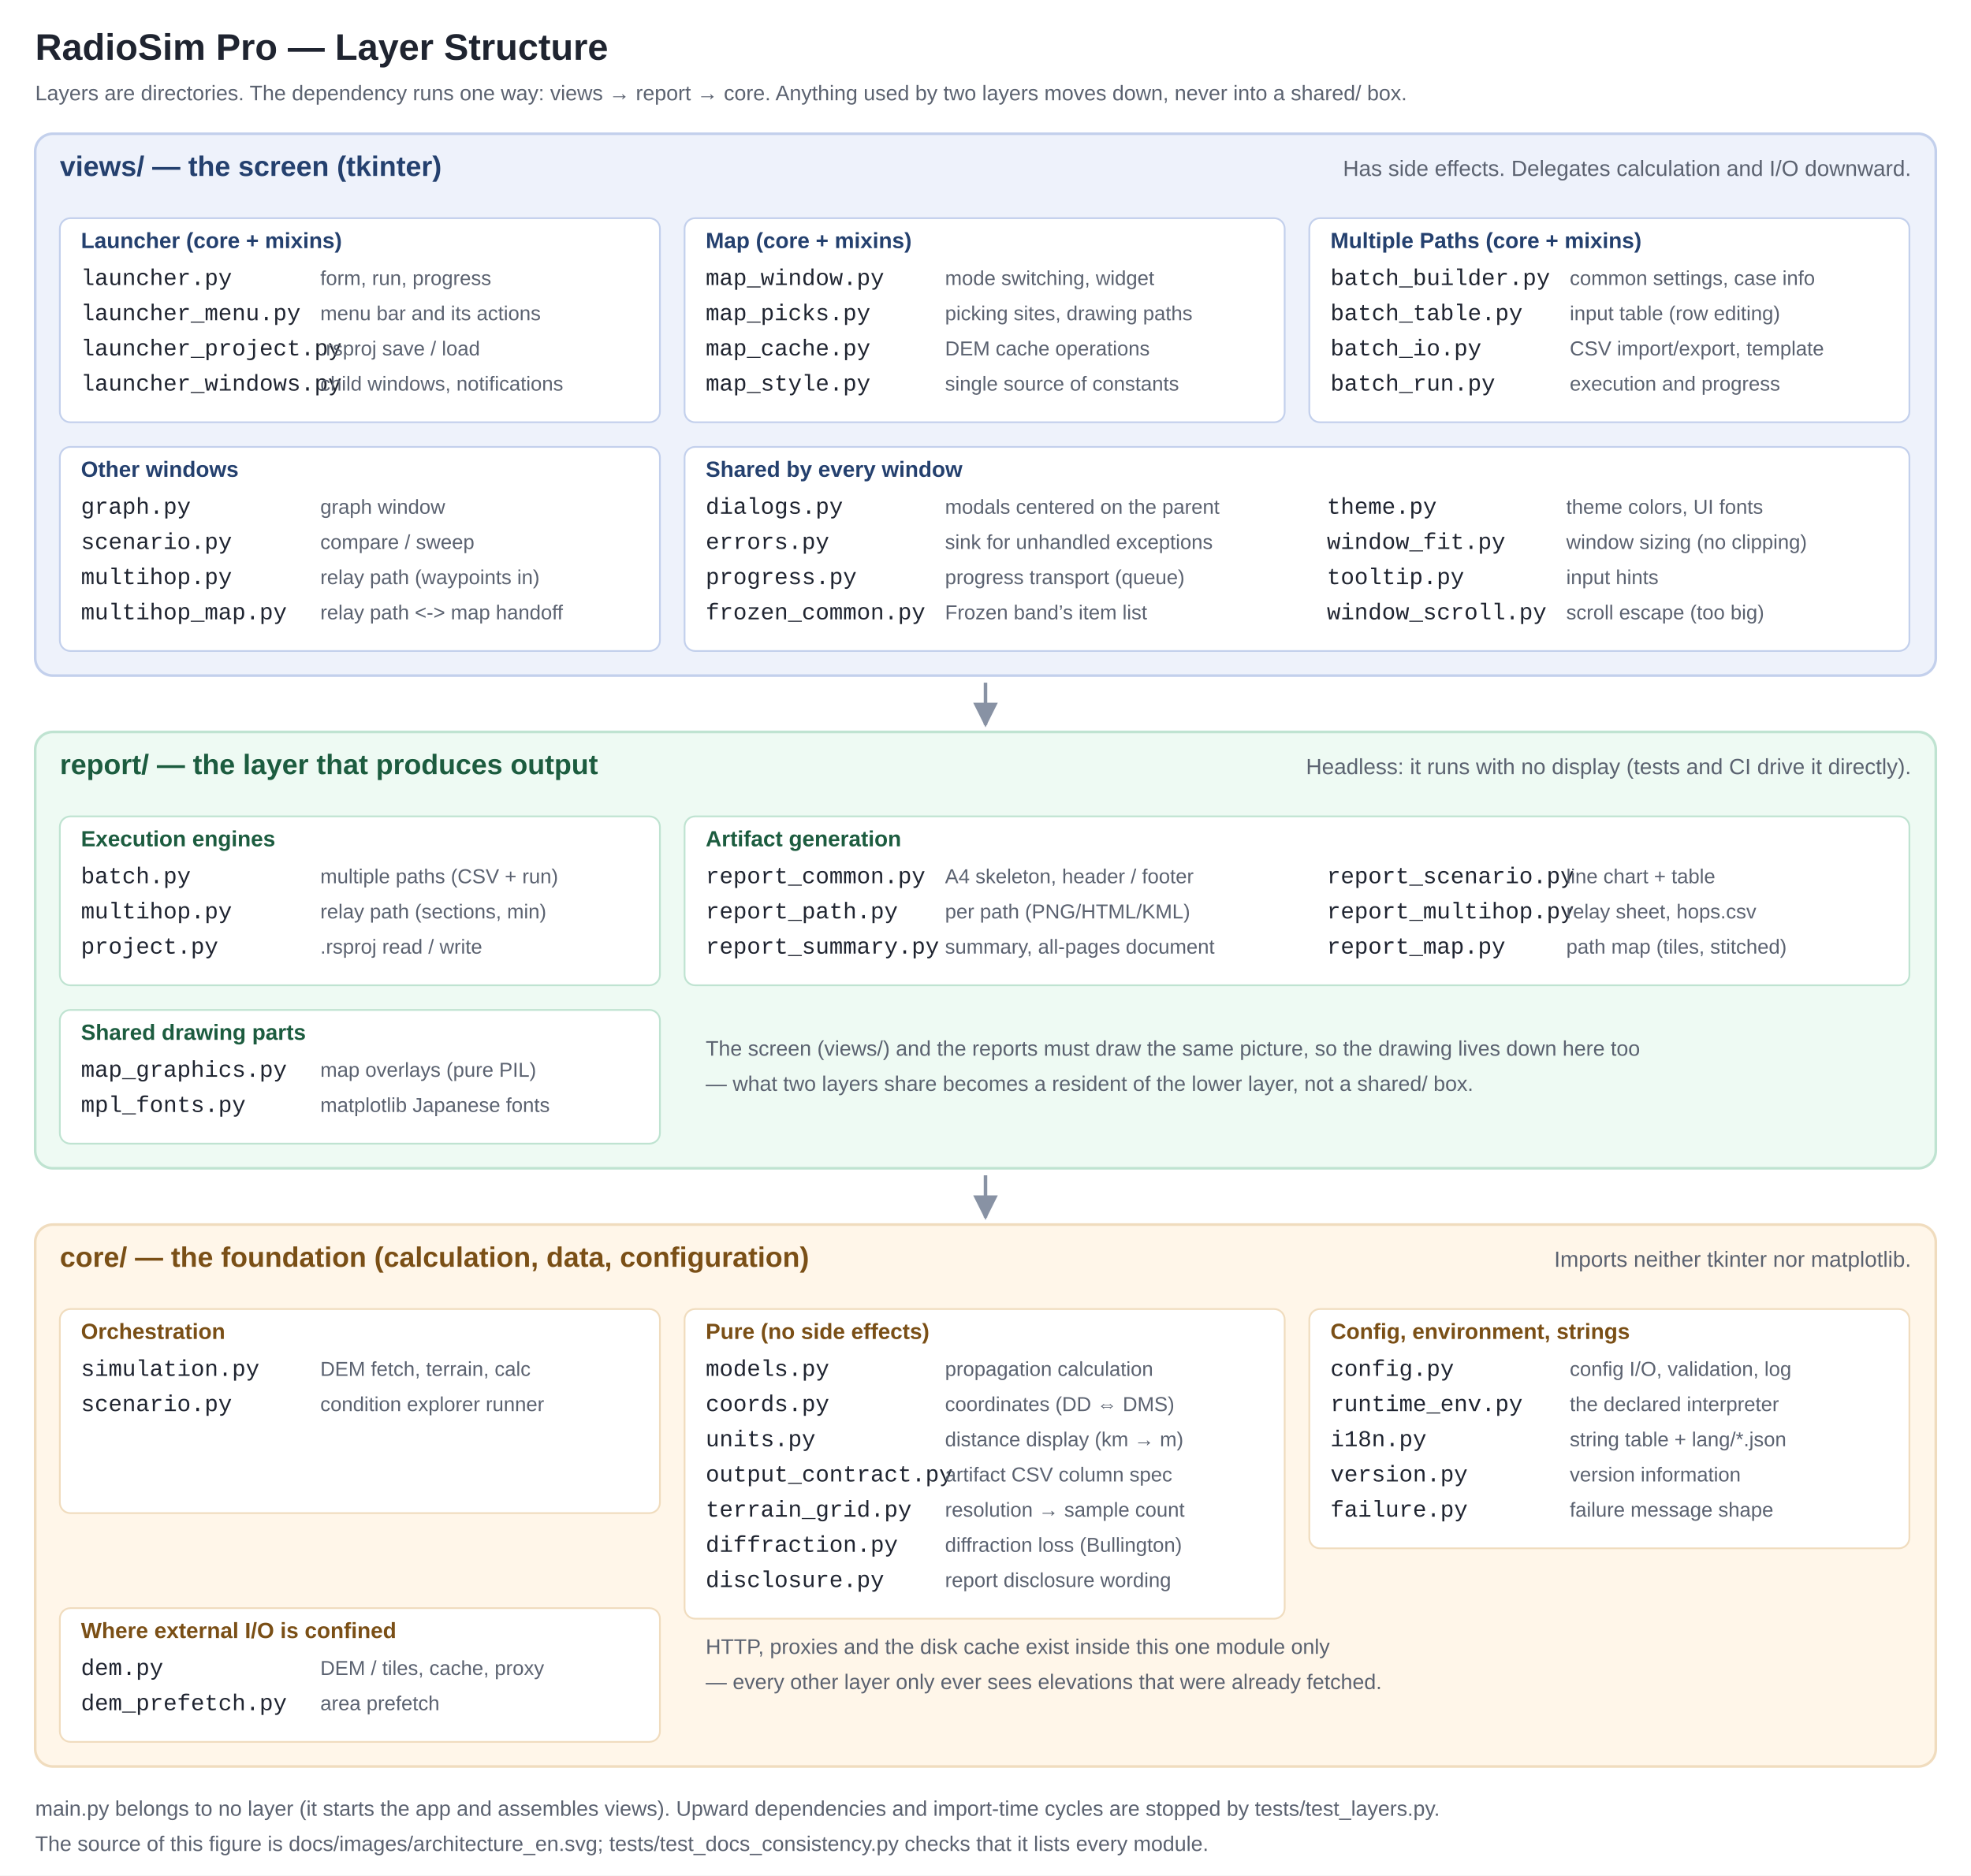
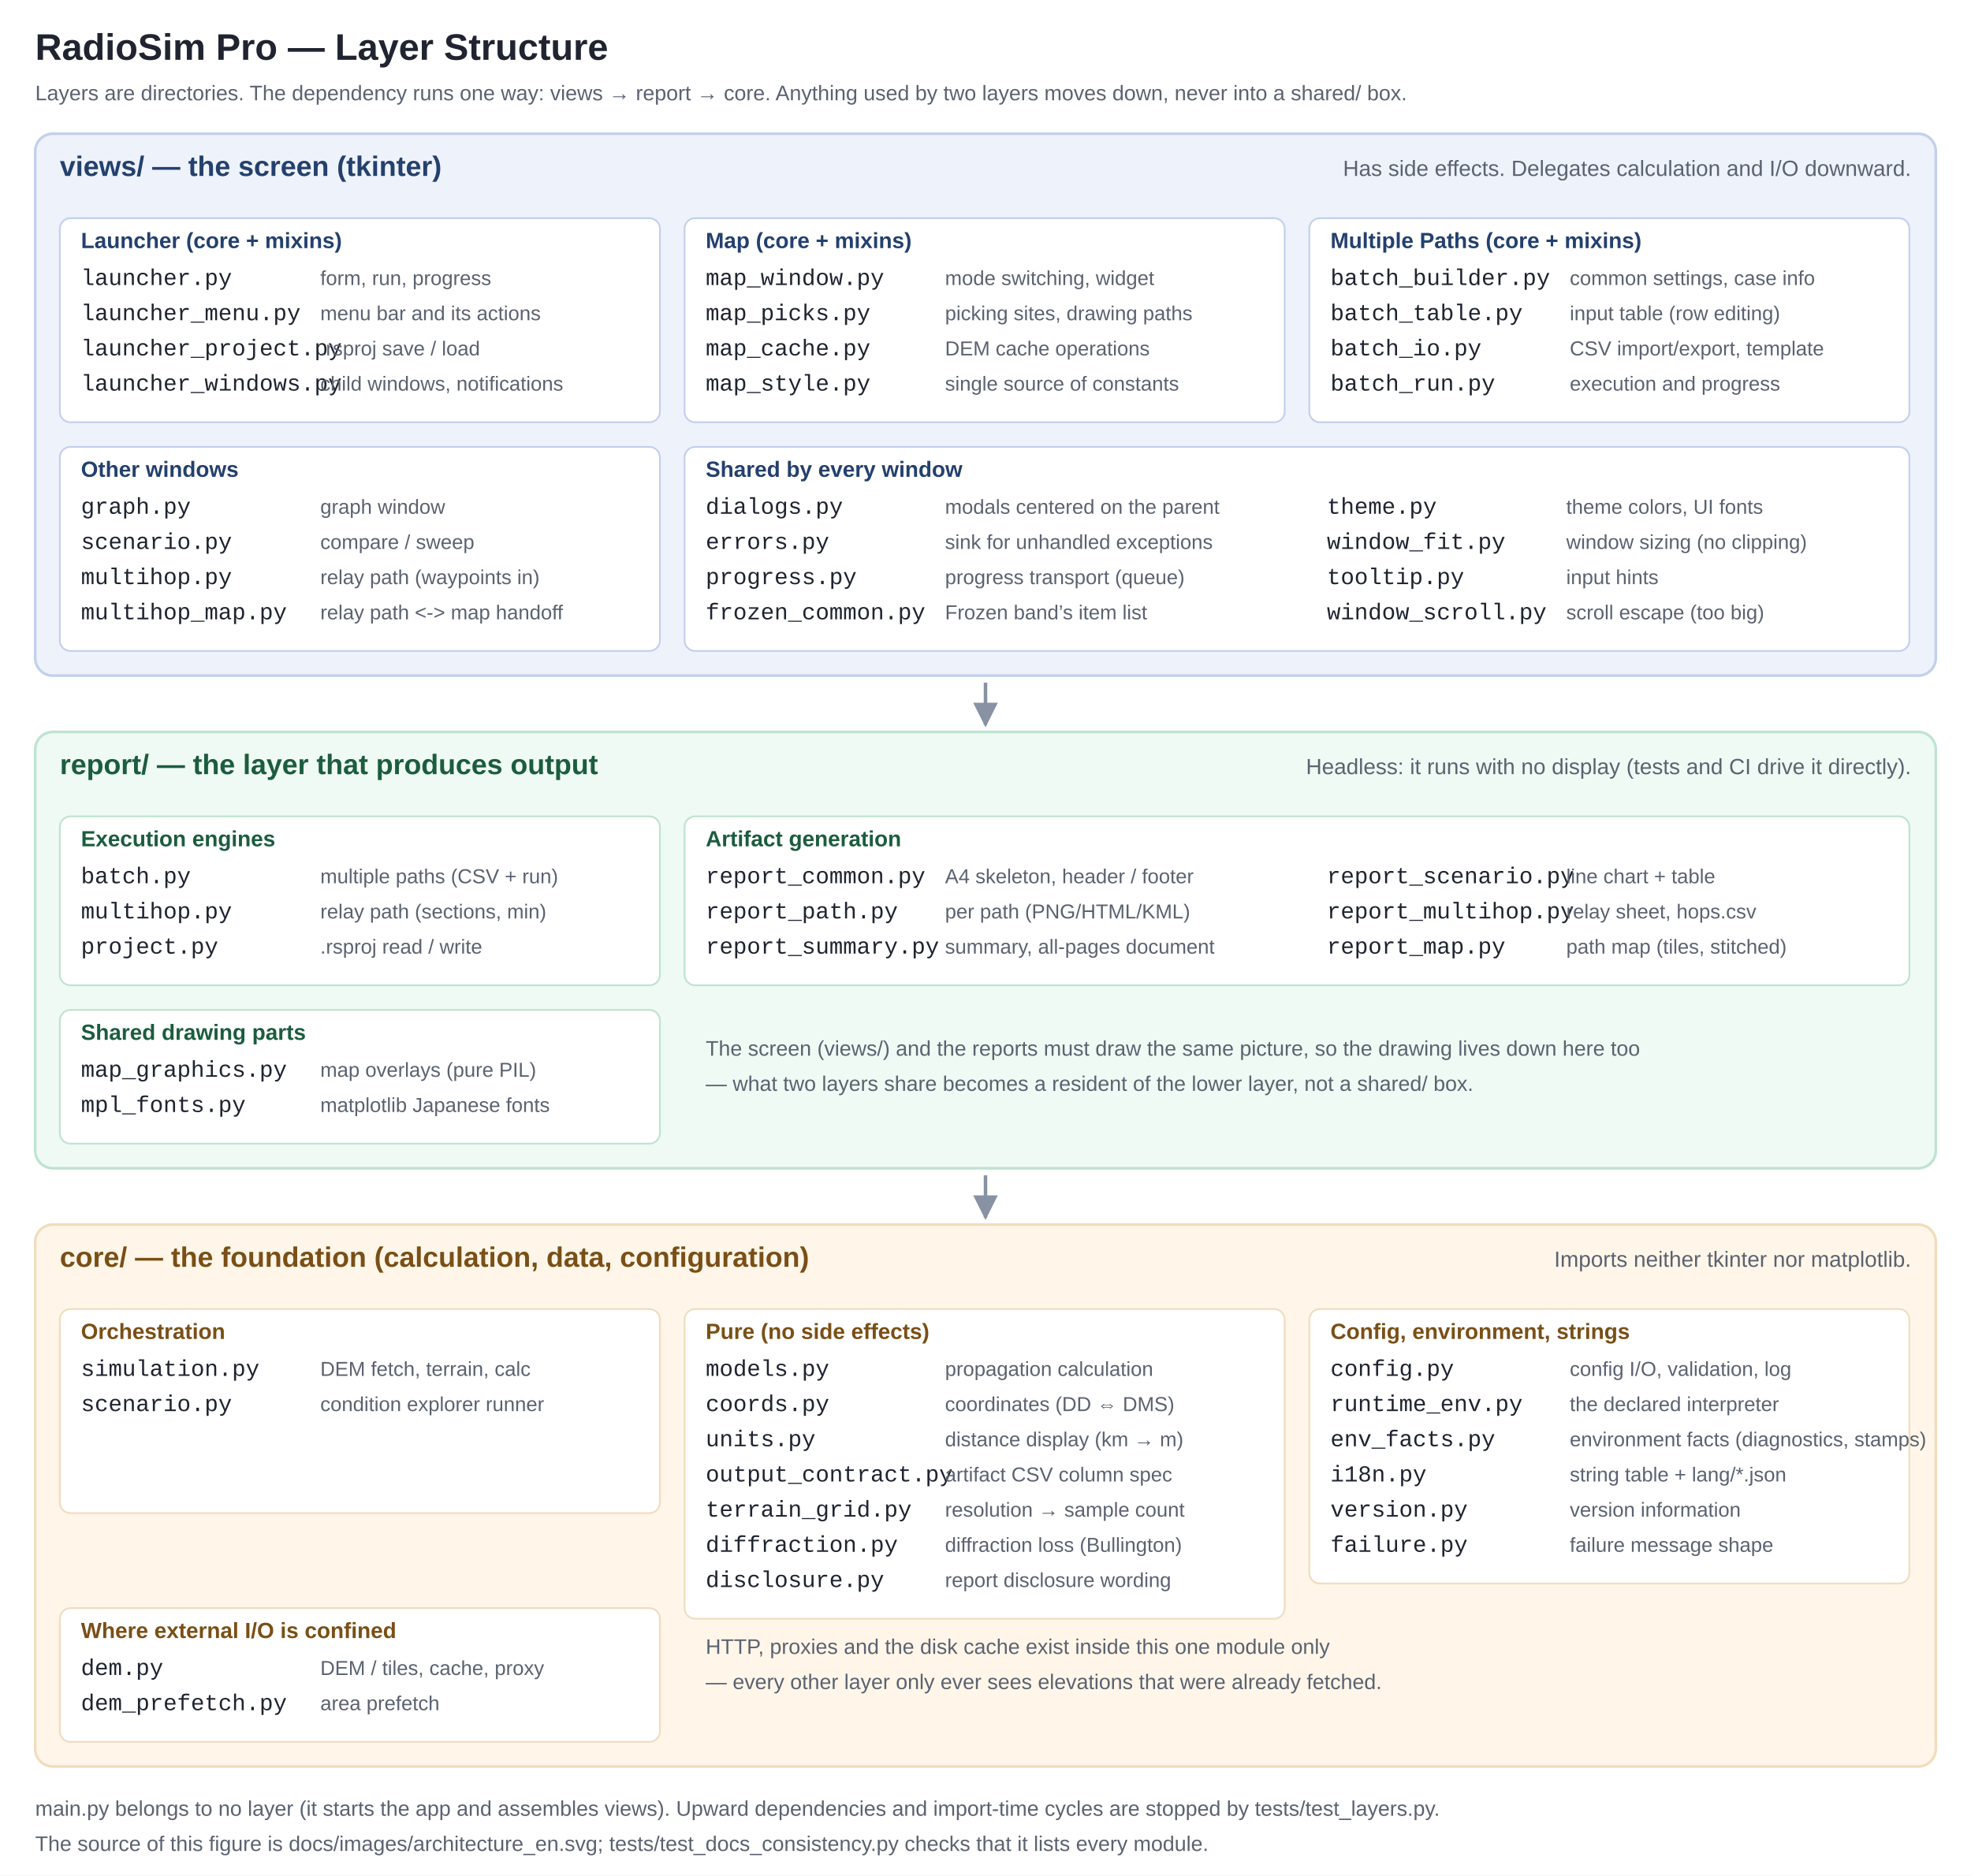
<svg xmlns="http://www.w3.org/2000/svg" viewBox="0 0 1120 1066" width="1120" height="1066" role="img" aria-labelledby="ttl desc" font-family="Arial,Helvetica,'Segoe UI',sans-serif">
  <defs>
    <marker id="ar" viewBox="0 0 10 10" refX="9" refY="5" markerWidth="7" markerHeight="7" orient="auto-start-reverse">
      <path d="M0,0 L10,5 L0,10 z" fill="#8892a4" />
    </marker>
    <style>
      .band  { stroke-width:1.5 }
      .card  { fill:#ffffff; stroke-width:1 }
      .lname { font-size:16px; font-weight:700 }
      .lrule { font-size:12.5px; fill:#5b6270 }
      .ctitle{ font-size:12.5px; font-weight:700 }
      .mod   { font-size:13px; font-family:Consolas,'Courier New',monospace; fill:#1f2430 }
      .role  { font-size:11.5px; fill:#5b6270 }
      .note  { font-size:12px; fill:#5b6270 }
      .arrow { stroke:#8892a4; stroke-width:2; marker-end:url(#ar) }
    </style>
  </defs>
  <rect width="1120" height="1066" fill="#ffffff" />
  <text x="20" y="34" font-size="21" font-weight="700" fill="#1f2430">RadioSim Pro — Layer Structure</text>
  <text x="20" y="57" class="note">Layers are directories. The dependency runs one way: views → report → core. Anything used by two layers moves down, never into a shared/ box.</text>
  <rect class="band" x="20" y="76" width="1080" height="308" rx="10" fill="#eef2fb" stroke="#c3d0ec" />
  <text x="34" y="100" class="lname" fill="#24406e">views/ — the screen (tkinter)</text>
  <text x="1086" y="100" class="lrule" text-anchor="end">Has side effects. Delegates calculation and I/O downward.</text>
  <g>
    <rect class="card" x="34" y="124" width="341" height="116" rx="6" stroke="#c3d0ec" />
    <text x="46" y="141" class="ctitle" fill="#24406e">Launcher (core + mixins)</text>
    <text x="46" y="162" class="mod">launcher.py</text>
    <text x="182" y="162" class="role">form, run, progress</text>
    <text x="46" y="182" class="mod">launcher_menu.py</text>
    <text x="182" y="182" class="role">menu bar and its actions</text>
    <text x="46" y="202" class="mod">launcher_project.py</text>
    <text x="182" y="202" class="role">.rsproj save / load</text>
    <text x="46" y="222" class="mod">launcher_windows.py</text>
    <text x="182" y="222" class="role">child windows, notifications</text>
    <rect class="card" x="389" y="124" width="341" height="116" rx="6" stroke="#c3d0ec" />
    <text x="401" y="141" class="ctitle" fill="#24406e">Map (core + mixins)</text>
    <text x="401" y="162" class="mod">map_window.py</text>
    <text x="537" y="162" class="role">mode switching, widget</text>
    <text x="401" y="182" class="mod">map_picks.py</text>
    <text x="537" y="182" class="role">picking sites, drawing paths</text>
    <text x="401" y="202" class="mod">map_cache.py</text>
    <text x="537" y="202" class="role">DEM cache operations</text>
    <text x="401" y="222" class="mod">map_style.py</text>
    <text x="537" y="222" class="role">single source of constants</text>
    <rect class="card" x="744" y="124" width="341" height="116" rx="6" stroke="#c3d0ec" />
    <text x="756" y="141" class="ctitle" fill="#24406e">Multiple Paths (core + mixins)</text>
    <text x="756" y="162" class="mod">batch_builder.py</text>
    <text x="892" y="162" class="role">common settings, case info</text>
    <text x="756" y="182" class="mod">batch_table.py</text>
    <text x="892" y="182" class="role">input table (row editing)</text>
    <text x="756" y="202" class="mod">batch_io.py</text>
    <text x="892" y="202" class="role">CSV import/export, template</text>
    <text x="756" y="222" class="mod">batch_run.py</text>
    <text x="892" y="222" class="role">execution and progress</text>
  </g>
  <g>
    <rect class="card" x="34" y="254" width="341" height="116" rx="6" stroke="#c3d0ec" />
    <text x="46" y="271" class="ctitle" fill="#24406e">Other windows</text>
    <text x="46" y="292" class="mod">graph.py</text>
    <text x="182" y="292" class="role">graph window</text>
    <text x="46" y="312" class="mod">scenario.py</text>
    <text x="182" y="312" class="role">compare / sweep</text>
    <text x="46" y="332" class="mod">multihop.py</text>
    <text x="182" y="332" class="role">relay path (waypoints in)</text>
    <text x="46" y="352" class="mod">multihop_map.py</text>
    <text x="182" y="352" class="role">relay path &lt;-&gt; map handoff</text>
    <rect class="card" x="389" y="254" width="696" height="116" rx="6" stroke="#c3d0ec" />
    <text x="401" y="271" class="ctitle" fill="#24406e">Shared by every window</text>
    <text x="401" y="292" class="mod">dialogs.py</text>
    <text x="537" y="292" class="role">modals centered on the parent</text>
    <text x="401" y="312" class="mod">errors.py</text>
    <text x="537" y="312" class="role">sink for unhandled exceptions</text>
    <text x="401" y="332" class="mod">progress.py</text>
    <text x="537" y="332" class="role">progress transport (queue)</text>
    <text x="401" y="352" class="mod">frozen_common.py</text>
    <text x="537" y="352" class="role">Frozen band’s item list</text>
    <text x="754" y="292" class="mod">theme.py</text>
    <text x="890" y="292" class="role">theme colors, UI fonts</text>
    <text x="754" y="312" class="mod">window_fit.py</text>
    <text x="890" y="312" class="role">window sizing (no clipping)</text>
    <text x="754" y="332" class="mod">tooltip.py</text>
    <text x="890" y="332" class="role">input hints</text>
    <text x="754" y="352" class="mod">window_scroll.py</text>
    <text x="890" y="352" class="role">scroll escape (too big)</text>
  </g>
  <line class="arrow" x1="560" y1="388" x2="560" y2="412" />
  <rect class="band" x="20" y="416" width="1080" height="248" rx="10" fill="#eefaf3" stroke="#bfe3d1" />
  <text x="34" y="440" class="lname" fill="#1c5c3f">report/ — the layer that produces output</text>
  <text x="1086" y="440" class="lrule" text-anchor="end">Headless: it runs with no display (tests and CI drive it directly).</text>
  <g>
    <rect class="card" x="34" y="464" width="341" height="96" rx="6" stroke="#bfe3d1" />
    <text x="46" y="481" class="ctitle" fill="#1c5c3f">Execution engines</text>
    <text x="46" y="502" class="mod">batch.py</text>
    <text x="182" y="502" class="role">multiple paths (CSV + run)</text>
    <text x="46" y="522" class="mod">multihop.py</text>
    <text x="182" y="522" class="role">relay path (sections, min)</text>
    <text x="46" y="542" class="mod">project.py</text>
    <text x="182" y="542" class="role">.rsproj read / write</text>
    <rect class="card" x="389" y="464" width="696" height="96" rx="6" stroke="#bfe3d1" />
    <text x="401" y="481" class="ctitle" fill="#1c5c3f">Artifact generation</text>
    <text x="401" y="502" class="mod">report_common.py</text>
    <text x="537" y="502" class="role">A4 skeleton, header / footer</text>
    <text x="401" y="522" class="mod">report_path.py</text>
    <text x="537" y="522" class="role">per path (PNG/HTML/KML)</text>
    <text x="401" y="542" class="mod">report_summary.py</text>
    <text x="537" y="542" class="role">summary, all-pages document</text>
    <text x="754" y="502" class="mod">report_scenario.py</text>
    <text x="890" y="502" class="role">line chart + table</text>
    <text x="754" y="522" class="mod">report_multihop.py</text>
    <text x="890" y="522" class="role">relay sheet, hops.csv</text>
    <text x="754" y="542" class="mod">report_map.py</text>
    <text x="890" y="542" class="role">path map (tiles, stitched)</text>
  </g>
  <g>
    <rect class="card" x="34" y="574" width="341" height="76" rx="6" stroke="#bfe3d1" />
    <text x="46" y="591" class="ctitle" fill="#1c5c3f">Shared drawing parts</text>
    <text x="46" y="612" class="mod">map_graphics.py</text>
    <text x="182" y="612" class="role">map overlays (pure PIL)</text>
    <text x="46" y="632" class="mod">mpl_fonts.py</text>
    <text x="182" y="632" class="role">matplotlib Japanese fonts</text>
    <text x="401" y="600" class="note">The screen (views/) and the reports must draw the same picture, so the drawing lives down here too</text>
    <text x="401" y="620" class="note">— what two layers share becomes a resident of the lower layer, not a shared/ box.</text>
  </g>
  <line class="arrow" x1="560" y1="668" x2="560" y2="692" />
  <rect class="band" x="20" y="696" width="1080" height="308" rx="10" fill="#fff6e9" stroke="#f0dcbe" />
  <text x="34" y="720" class="lname" fill="#7a4f16">core/ — the foundation (calculation, data, configuration)</text>
  <text x="1086" y="720" class="lrule" text-anchor="end">Imports neither tkinter nor matplotlib.</text>
  <g>
    <rect class="card" x="34" y="744" width="341" height="116" rx="6" stroke="#f0dcbe" />
    <text x="46" y="761" class="ctitle" fill="#7a4f16">Orchestration</text>
    <text x="46" y="782" class="mod">simulation.py</text>
    <text x="182" y="782" class="role">DEM fetch, terrain, calc</text>
    <text x="46" y="802" class="mod">scenario.py</text>
    <text x="182" y="802" class="role">condition explorer runner</text>
    <rect class="card" x="389" y="744" width="341" height="176" rx="6" stroke="#f0dcbe" />
    <text x="401" y="761" class="ctitle" fill="#7a4f16">Pure (no side effects)</text>
    <text x="401" y="782" class="mod">models.py</text>
    <text x="537" y="782" class="role">propagation calculation</text>
    <text x="401" y="802" class="mod">coords.py</text>
    <text x="537" y="802" class="role">coordinates (DD ⇔ DMS)</text>
    <text x="401" y="822" class="mod">units.py</text>
    <text x="537" y="822" class="role">distance display (km → m)</text>
    <text x="401" y="842" class="mod">output_contract.py</text>
    <text x="537" y="842" class="role">artifact CSV column spec</text>
    <text x="401" y="862" class="mod">terrain_grid.py</text>
    <text x="537" y="862" class="role">resolution → sample count</text>
    <text x="401" y="882" class="mod">diffraction.py</text>
    <text x="537" y="882" class="role">diffraction loss (Bullington)</text>
    <text x="401" y="902" class="mod">disclosure.py</text>
    <text x="537" y="902" class="role">report disclosure wording</text>
-     <rect class="card" x="744" y="744" width="341" height="136" rx="6" stroke="#f0dcbe" />
+     <rect class="card" x="744" y="744" width="341" height="156" rx="6" stroke="#f0dcbe" />
    <text x="756" y="761" class="ctitle" fill="#7a4f16">Config, environment, strings</text>
    <text x="756" y="782" class="mod">config.py</text>
    <text x="892" y="782" class="role">config I/O, validation, log</text>
    <text x="756" y="802" class="mod">runtime_env.py</text>
    <text x="892" y="802" class="role">the declared interpreter</text>
-     <text x="756" y="822" class="mod">i18n.py</text>
-     <text x="892" y="822" class="role">string table + lang/*.json</text>
-     <text x="756" y="842" class="mod">version.py</text>
-     <text x="892" y="842" class="role">version information</text>
-     <text x="756" y="862" class="mod">failure.py</text>
-     <text x="892" y="862" class="role">failure message shape</text>
+     <text x="756" y="822" class="mod">env_facts.py</text>
+     <text x="892" y="822" class="role">environment facts (diagnostics, stamps)</text>
+     <text x="756" y="842" class="mod">i18n.py</text>
+     <text x="892" y="842" class="role">string table + lang/*.json</text>
+     <text x="756" y="862" class="mod">version.py</text>
+     <text x="892" y="862" class="role">version information</text>
+     <text x="756" y="882" class="mod">failure.py</text>
+     <text x="892" y="882" class="role">failure message shape</text>
  </g>
  <g>
    <rect class="card" x="34" y="914" width="341" height="76" rx="6" stroke="#f0dcbe" />
    <text x="46" y="931" class="ctitle" fill="#7a4f16">Where external I/O is confined</text>
    <text x="46" y="952" class="mod">dem.py</text>
    <text x="182" y="952" class="role">DEM / tiles, cache, proxy</text>
    <text x="46" y="972" class="mod">dem_prefetch.py</text>
    <text x="182" y="972" class="role">area prefetch</text>
    <text x="401" y="940" class="note">HTTP, proxies and the disk cache exist inside this one module only</text>
    <text x="401" y="960" class="note">— every other layer only ever sees elevations that were already fetched.</text>
  </g>
  <text x="20" y="1032" class="note">main.py belongs to no layer (it starts the app and assembles views). Upward dependencies and import-time cycles are stopped by tests/test_layers.py.</text>
  <text x="20" y="1052" class="note">The source of this figure is docs/images/architecture_en.svg; tests/test_docs_consistency.py checks that it lists every module.</text>
</svg>
